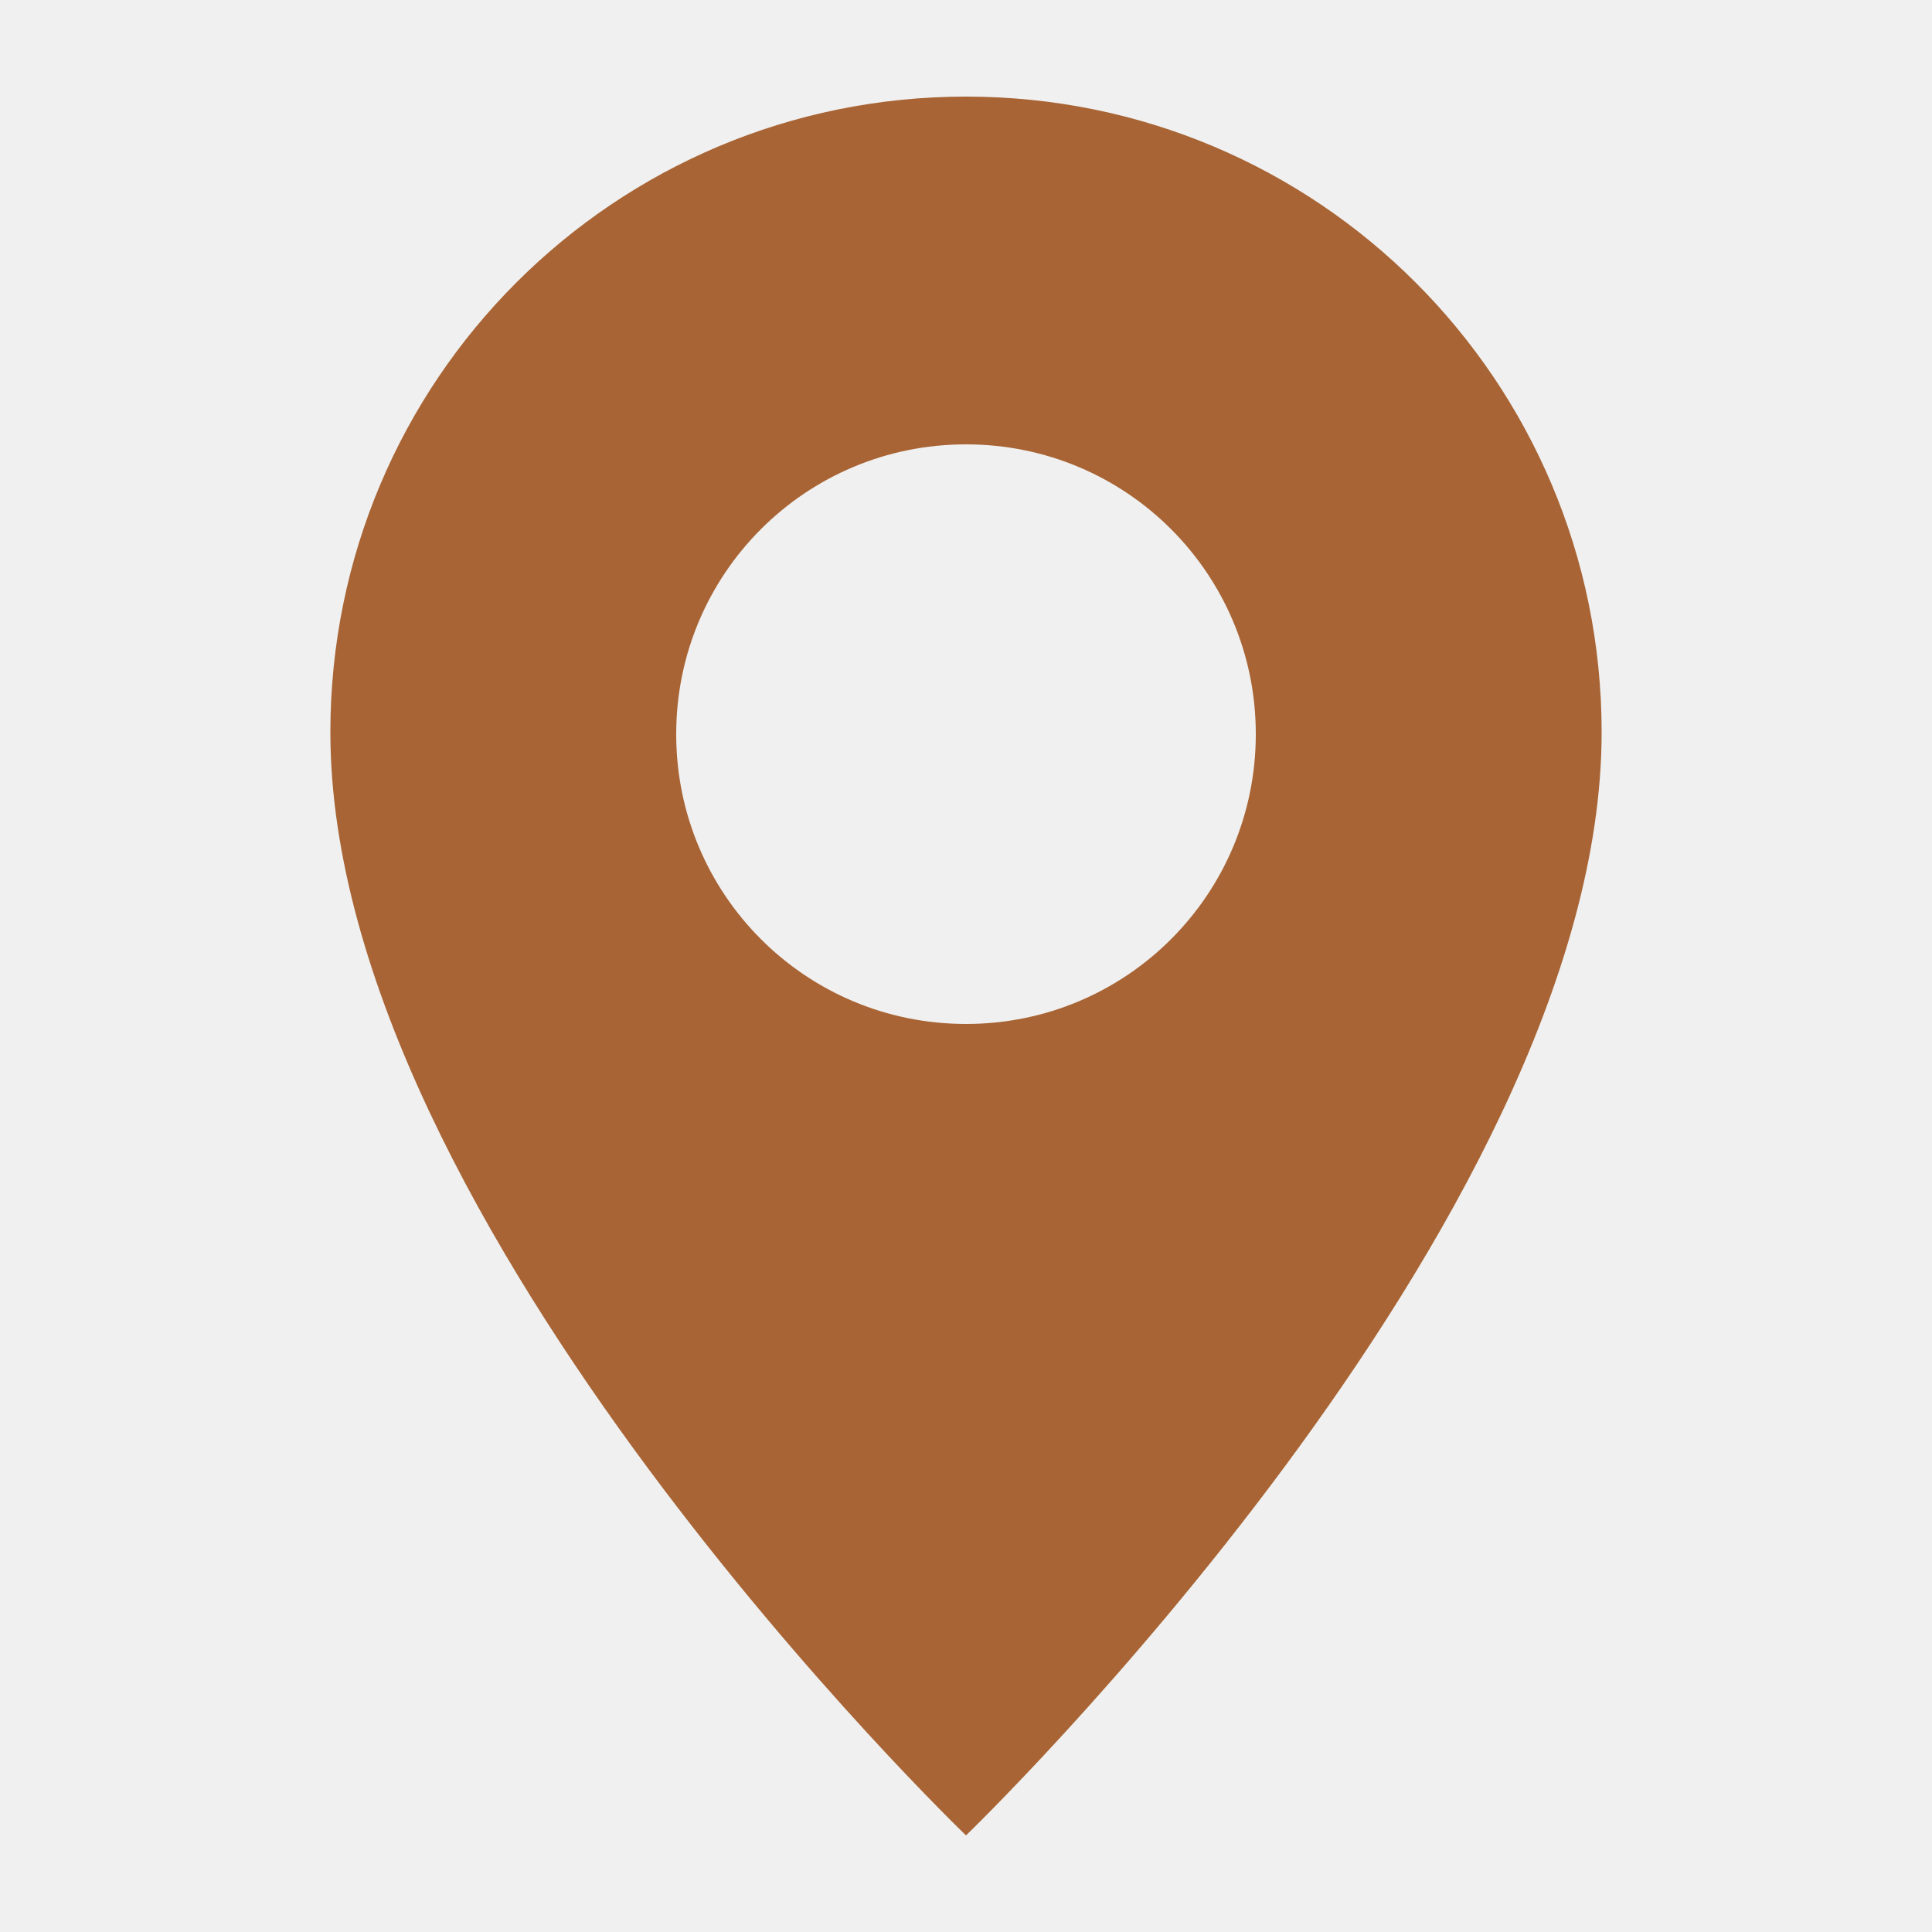
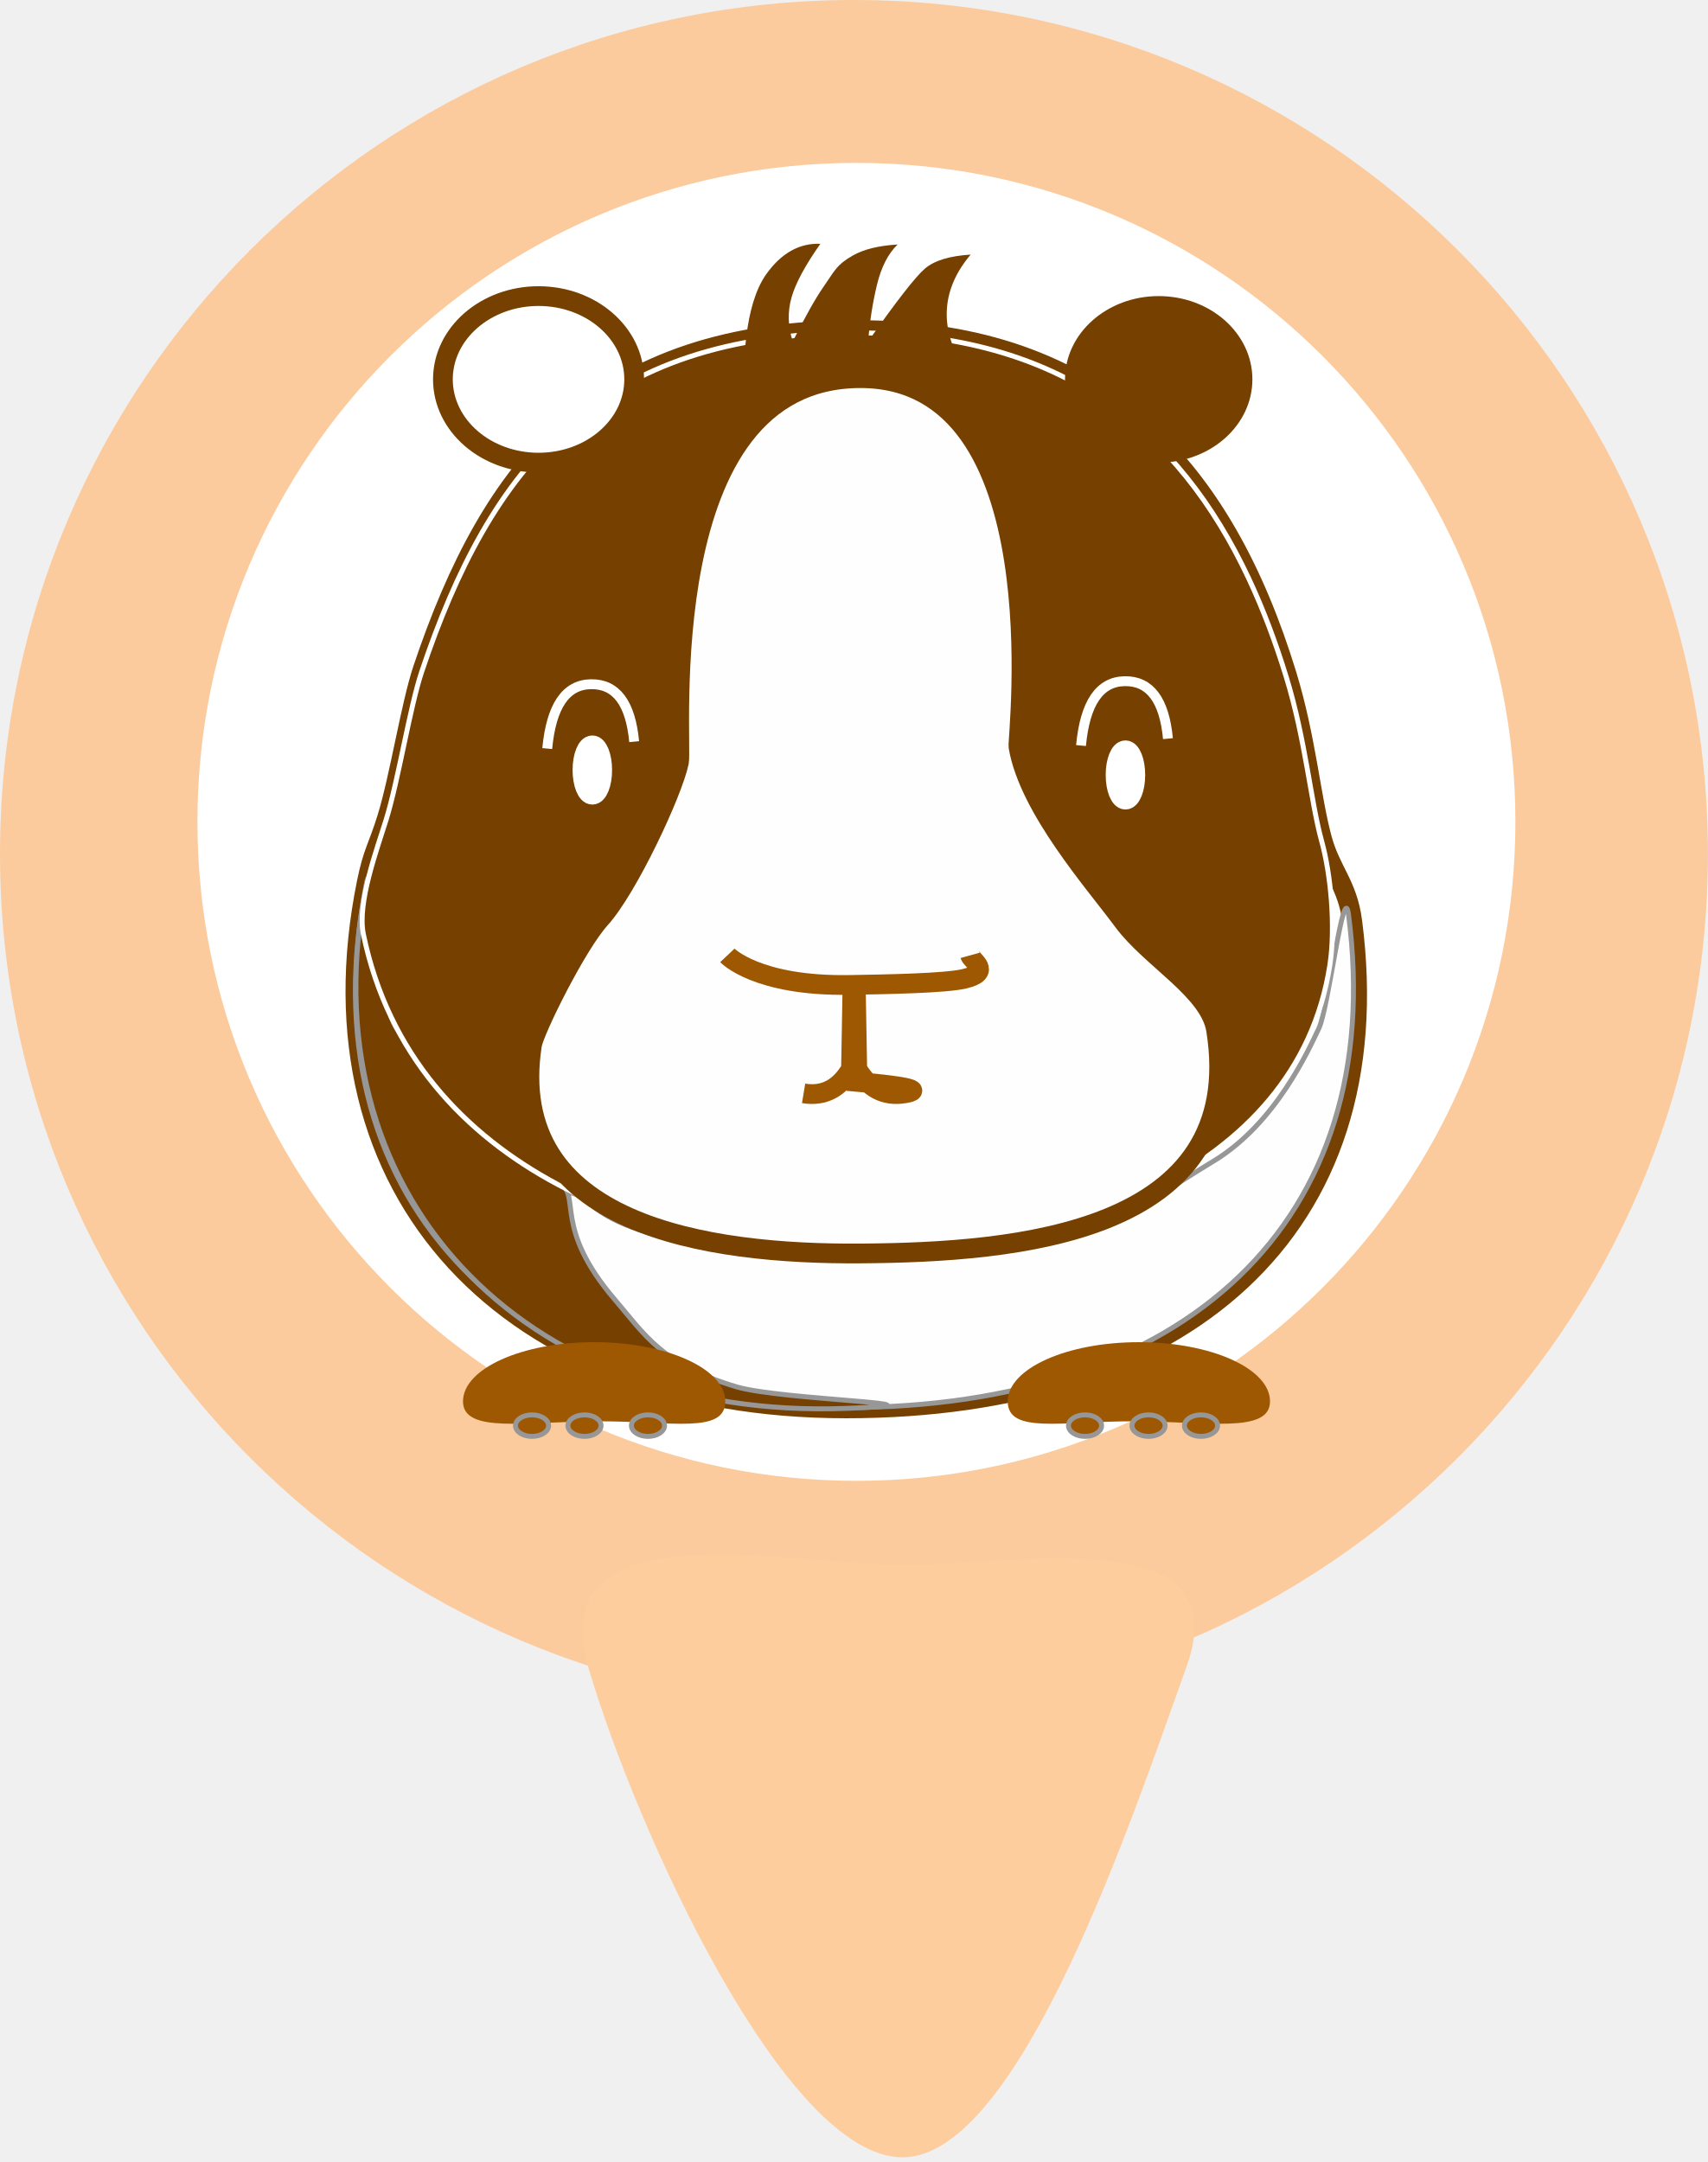
- <svg xmlns="http://www.w3.org/2000/svg" height="100px" width="100px" fill="#a86434" version="1.1" x="0px" y="0px" viewBox="0 0 100 100" style="enable-background:new 0 0 100 100;" xml:space="preserve">
-   <style type="text/css">
- 	.st0{fill:#a86434;}
- 	.st1{fill:#a86434;}
- </style>
-   <path d="M50,5C31.8,5,17.1,19.7,17.1,37.9C17.1,63.4,50,95,50,95s32.9-31.7,32.9-57.1C82.9,19.7,68.2,5,50,5z M50,53  c-8.3,0-15-6.7-15-15c0-8.3,6.7-15,15-15s15,6.7,15,15C65,46.3,58.3,53,50,53z" />
+ <svg xmlns="http://www.w3.org/2000/svg" width="346px" height="438px" viewBox="0 0 346 438" version="1.1">
+   <g id="Page-1" stroke="none" stroke-width="1" fill="none" fill-rule="evenodd">
+     <g id="Apple-TV-Copy-4" transform="translate(-433, -300)">
+       <g id="Group" transform="translate(433, 300)">
+         <g id="Group-10">
+           <circle id="Oval" fill="#FBCB9D" cx="173" cy="173" r="173" />
+           <circle id="Oval" fill="#FFFFFF" cx="173.5" cy="166.5" r="133.5" />
+           <g id="Group-6" transform="translate(72, 49)">
+             <g id="Group-5" transform="translate(0, 17.72394)">
+               <path d="M99.396,218.603 C167.874,218.603 210.013,182.443 201.96,119.991 C200.986,112.441 197.669,109.881 195.847,103.285 C193.602,95.153 192.601,82.763 188.673,69.953 C176.046,28.769 151.628,0.142 101.634,0.142 C49.033,0.142 27.513,27.466 13.642,68.865 C11.238,76.04 8.925,90.863 6.433,98.918 C4.584,104.892 3.56,105.825 2.301,112.033 C-10.456,174.911 30.918,218.603 99.396,218.603 Z" id="Oval" stroke="#764100" stroke-width="4" fill="#FFFFFF" />
+               <path d="M99.396,218.43 C167.874,218.43 209.256,180.967 201.203,118.616 C200.229,111.078 197.182,137.46 195.178,141.624 C193.175,145.788 186.518,160.87 173.813,168.529 C155.741,179.424 150.374,186.927 100.379,186.927 C47.778,186.927 49.447,175.886 43.742,174.975 C31.858,173.078 13.524,150.416 8.025,141.036 C4.636,135.257 3.56,105.834 2.301,112.032 C-10.456,174.808 30.918,218.43 99.396,218.43 Z" id="Oval" stroke="#979797" fill="#FEFEFE" />
+               <path d="M99.396,218.603 C124.265,217.68 86.385,216.966 77.184,214.226 C62.069,209.724 58.622,203.647 52.533,196.539 C39.992,181.901 45.744,175.581 41.423,173.009 C30.551,166.54 13.524,150.48 8.025,141.084 C4.636,135.295 3.56,105.825 2.301,112.033 C-10.456,174.911 33.677,221.043 99.396,218.603 Z" id="Oval" stroke="#979797" fill="#764100" />
+             </g>
+             <g id="Group-2" transform="translate(1.362416, 0)">
+               <g id="Group-7" transform="translate(20.43624, 222.9127)" fill="#9F5802">
+                 <path d="M27.649,16.028 C42.322,16.028 53.134,18.624 53.134,11.998 C53.134,5.372 41.24,-5.71556574e-14 26.567,-5.71556574e-14 C11.895,-5.71556574e-14 0,5.372 0,11.998 C0,18.624 12.977,16.028 27.649,16.028 Z" id="Oval" />
+                 <ellipse id="Oval" stroke="#979797" cx="13.983" cy="16.906" rx="3.356" ry="2.181" />
+                 <ellipse id="Oval-Copy-2" stroke="#979797" cx="24.61" cy="16.906" rx="3.356" ry="2.181" />
+                 <ellipse id="Oval-Copy-3" stroke="#979797" cx="37.474" cy="16.906" rx="3.356" ry="2.181" />
+               </g>
+               <g id="Group-7" transform="translate(156.9262, 232.9127) scale(-1, 1) translate(-156.9262, -232.9127) translate(129.9262, 222.9127)" fill="#9F5802">
+                 <path d="M27.649,16.028 C42.322,16.028 53.134,18.624 53.134,11.998 C53.134,5.372 41.24,-5.71556574e-14 26.567,-5.71556574e-14 C11.895,-5.71556574e-14 0,5.372 0,11.998 C0,18.624 12.977,16.028 27.649,16.028 Z" id="Oval" />
+                 <ellipse id="Oval" stroke="#979797" cx="13.983" cy="16.906" rx="3.356" ry="2.181" />
+                 <ellipse id="Oval-Copy-2" stroke="#979797" cx="24.61" cy="16.906" rx="3.356" ry="2.181" />
+                 <ellipse id="Oval-Copy-3" stroke="#979797" cx="37.474" cy="16.906" rx="3.356" ry="2.181" />
+               </g>
+               <path d="M100.355,204.939 C138.988,204.684 189.413,189.769 196.053,146.488 C197.251,138.684 196.221,128.031 194.398,121.443 C192.151,113.322 191.149,100.949 187.219,88.156 C185.05,81.097 182.534,74.407 179.601,68.168 C165.442,38.057 141.564,18.44 100.124,18.44 C47.488,18.44 25.955,45.727 12.075,87.07 C9.669,94.235 7.354,109.038 4.861,117.082 C3.011,123.048 -1.061,133.922 0.258,140.278 C10.355,188.912 61.722,205.193 100.355,204.939 Z" id="Oval" stroke="#FFFFFF" fill="#764100" />
+               <path d="M101.146,204.939 C132.403,204.697 179.591,200.979 173.007,159.684 C171.717,151.597 159.81,145.257 154.155,137.585 C148.5,129.912 135.094,114.818 132.961,102.259 C132.692,100.673 141.433,27.611 100.959,27.611 C58.374,27.611 64.997,101.53 64.184,105.421 C62.895,111.591 53.83,130.95 48.262,137.101 C43.415,142.456 34.838,159.853 34.4,162.725 C28.83,199.223 69.889,205.181 101.146,204.939 Z" id="Oval" stroke="#764100" stroke-width="4" fill="#FEFEFE" />
+               <path d="M77.423,25.612 C77.423,25.612 77.261,13.018 81.849,6.578 C84.907,2.285 88.57,0.223 92.838,0.392 C89.753,4.767 87.802,8.397 86.985,11.283 C86.167,14.169 86.251,17.131 87.236,20.171 C89.819,15.047 91.888,11.37 93.445,9.142 C95.78,5.8 96.049,4.69 99.384,2.78 C101.608,1.507 104.641,0.757 108.483,0.532 C106.552,2.394 105.153,5.138 104.284,8.764 C103.415,12.391 102.825,16.193 102.514,20.171 C108.32,11.91 112.167,6.98 114.054,5.382 C115.94,3.784 119.018,2.848 123.285,2.575 C120.387,6.001 118.787,9.593 118.484,13.35 C118.18,17.108 119.185,20.904 121.497,24.739 L98.49,27.23 C84.446,26.152 77.423,25.612 77.423,25.612 Z" id="Path-4" fill="#764100" />
+               <path d="M73.993,144.551 C73.993,144.551 79.92,150.842 98.688,150.54 C106.182,150.42 118.134,150.207 121.992,149.296 C127.795,147.926 123.448,145.593 123.162,144.551" id="Path-5" stroke="#9F5802" stroke-width="4" />
+               <path d="M99.341,150.551 L99.041,167.534 C96.712,171.524 93.511,173.181 89.439,172.504" id="Path-6" stroke="#9F5802" stroke-width="4" />
+               <path d="M109.751,150.551 L109.451,167.534 C107.122,171.524 103.921,173.181 99.849,172.504 C95.777,171.827 99.652,170.993 111.473,170" id="Path-6" stroke="#9F5802" stroke-width="4" transform="translate(104.8787, 161.601) scale(-1, 1) translate(-104.8787, -161.601) " />
+               <g id="Group-3" transform="translate(142.3936, 10.98525)" fill="#764100">
+                 <ellipse id="Oval" cx="18.982" cy="16.87" rx="18.982" ry="16.87" />
+               </g>
+               <g id="Group-4" transform="translate(16.36609, 10.98525)" fill="#FFFFFF" stroke="#764100" stroke-width="4">
+                 <ellipse id="Oval" cx="19.374" cy="16.87" rx="19.374" ry="16.87" />
+               </g>
+             </g>
+           </g>
+           <path d="M182.835,437.052 C206.713,437.052 229.717,367.284 240.374,337.656 C251.031,308.028 206.713,317.052 182.835,317.052 C158.957,317.052 109.598,305.325 119.23,337.937 C128.863,370.549 158.957,437.052 182.835,437.052 Z" id="Oval" fill="#FDCD9E" />
+         </g>
+         <path d="M110.864,151.653 C111.676,143.038 114.629,138.691 119.723,138.614 C124.817,138.536 127.735,142.416 128.476,150.253" id="Path-9" stroke="#FFFFFF" stroke-width="2" />
+         <path d="M219,151.041 C219.812,142.425 222.765,138.079 227.86,138.001 C232.954,137.924 235.871,141.803 236.613,149.641" id="Path-9" stroke="#FFFFFF" stroke-width="2" />
+         <ellipse id="Oval" stroke="#FFFFFF" stroke-width="4" fill="#FFFFFF" cx="120" cy="156" rx="2" ry="5" />
+         <ellipse id="Oval" stroke="#FFFFFF" stroke-width="4" fill="#FFFFFF" cx="228" cy="157" rx="2" ry="5" />
+       </g>
+     </g>
+   </g>
</svg>
